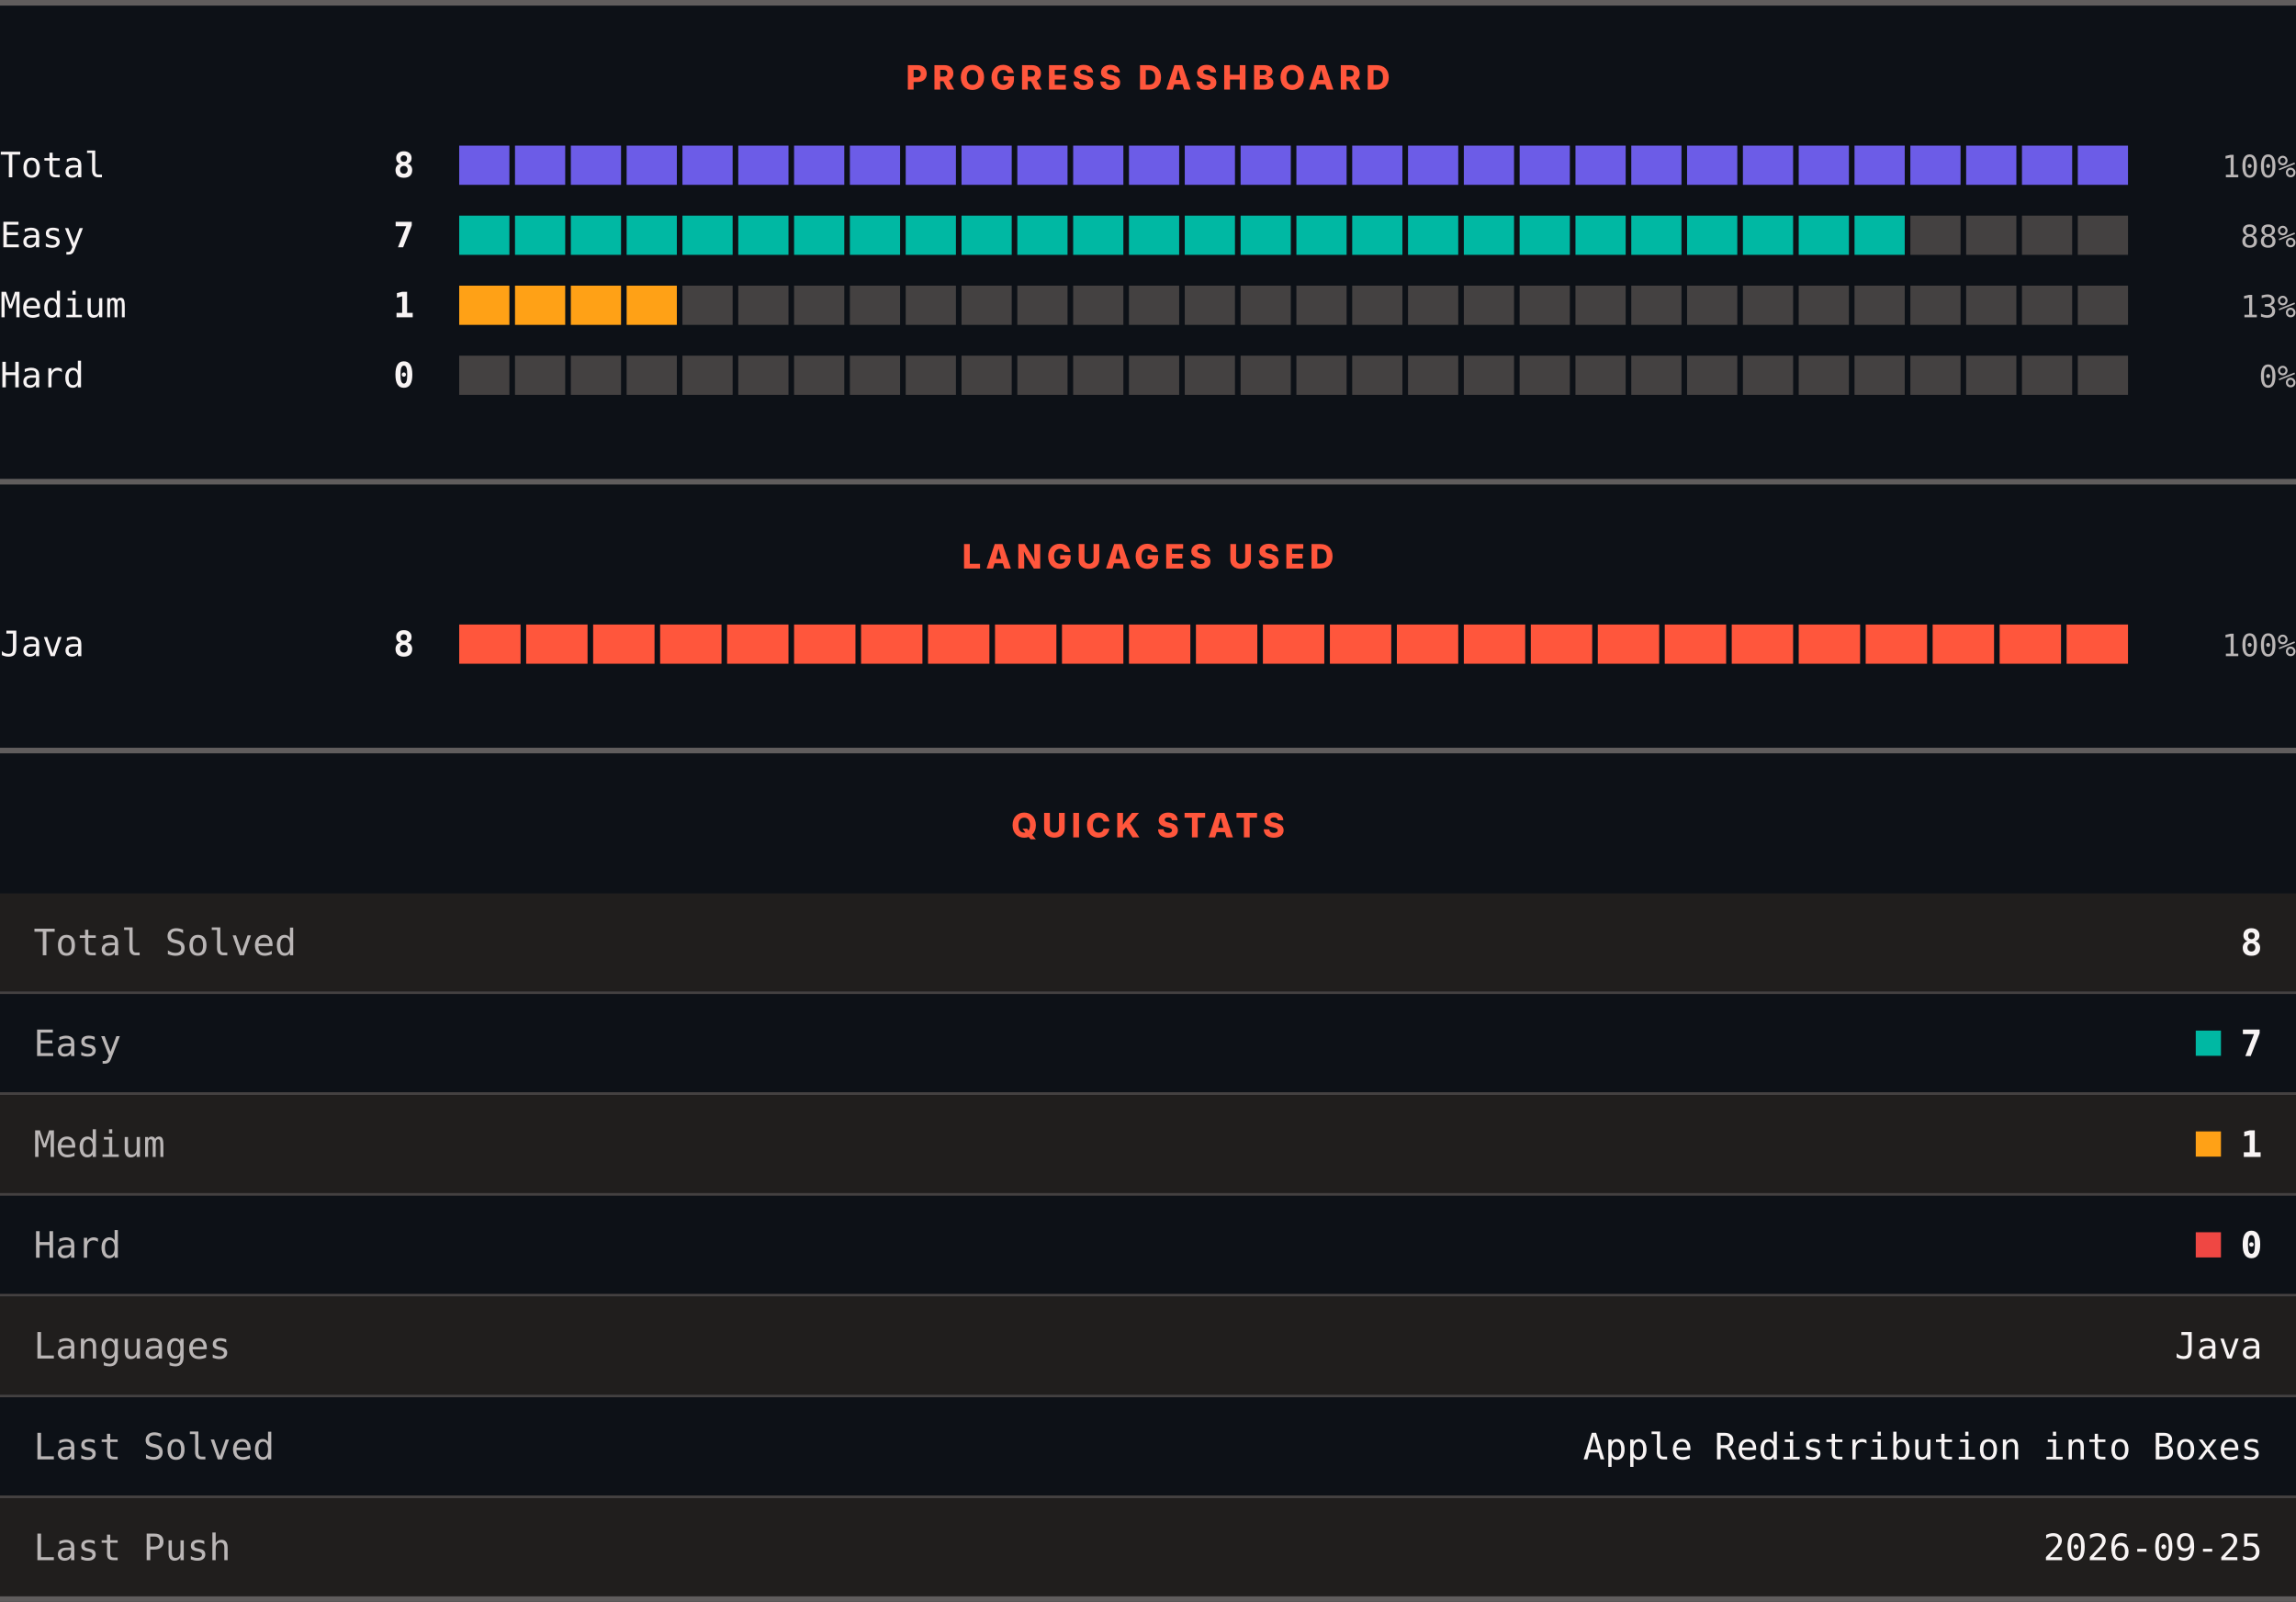
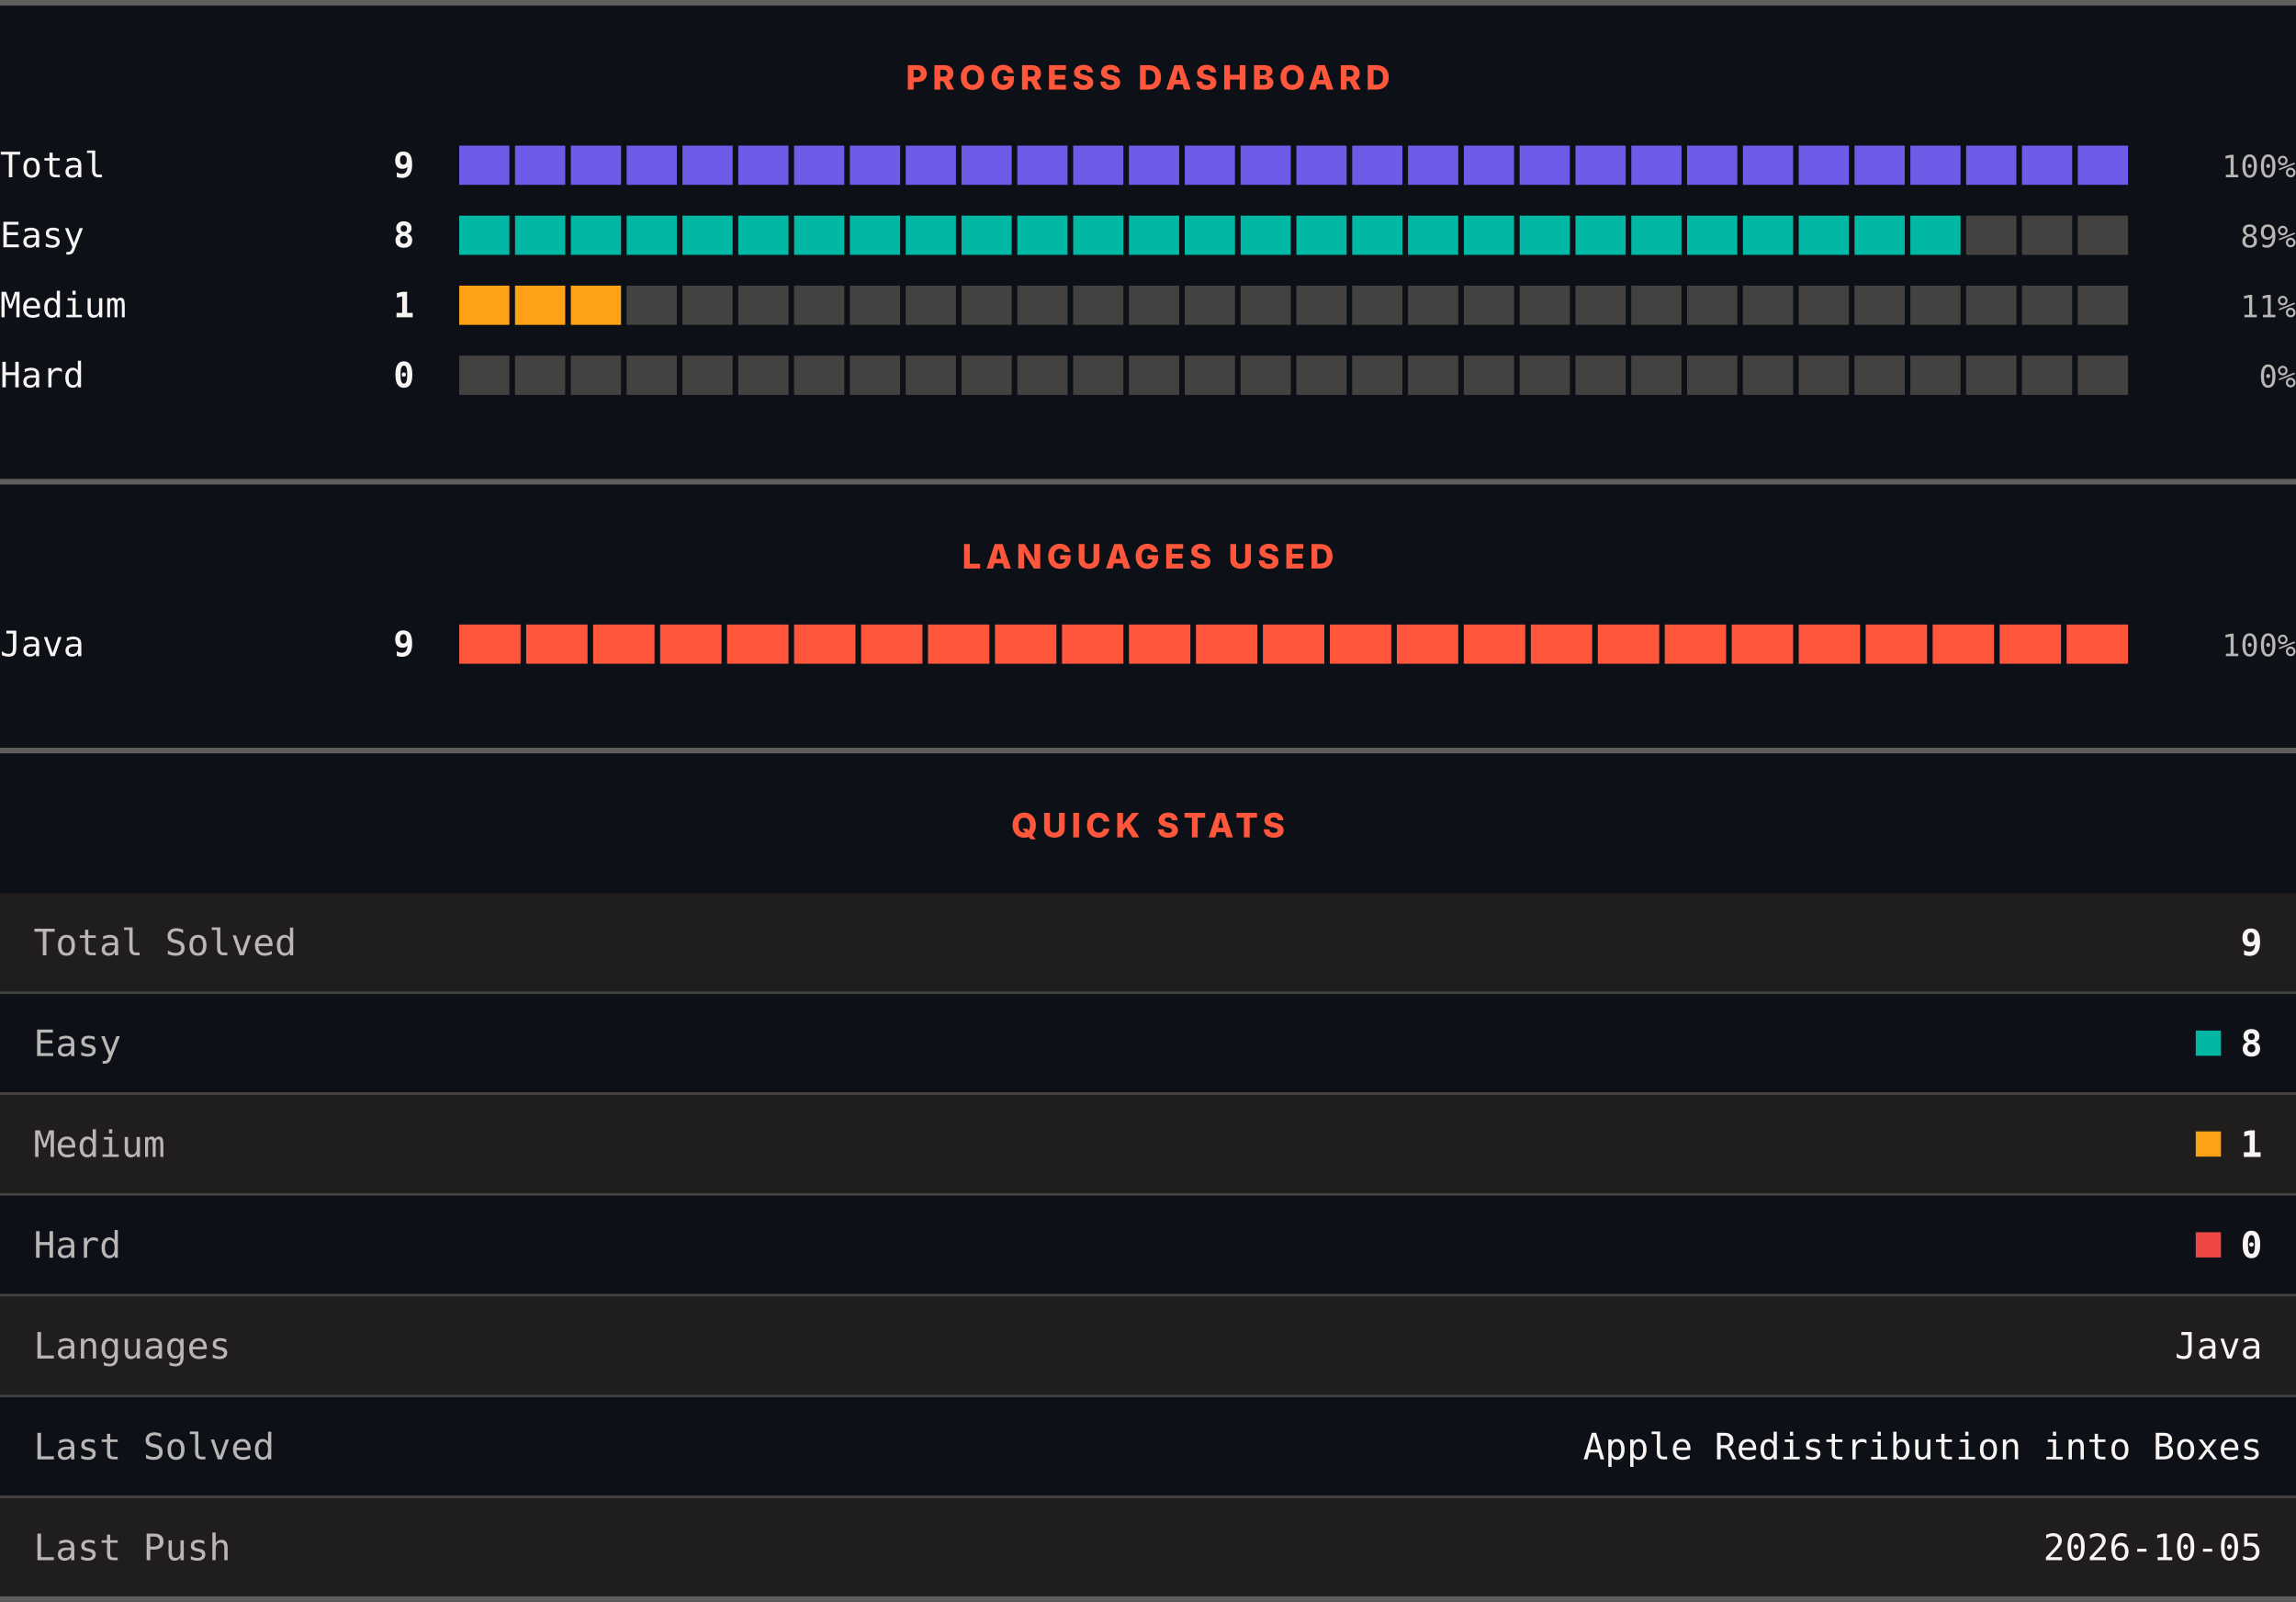
<svg xmlns="http://www.w3.org/2000/svg" width="820" height="572" viewBox="0 0 820 572" role="img" aria-label="LeetCode progress, languages and quick stats">
  <rect width="820" height="572" fill="#0d1117" />
  <rect x="0" y="0" width="820" height="2" fill="#605d5d" />
  <text x="410" y="32" text-anchor="middle" font-family="Archivo, system-ui, -apple-system, Segoe UI, sans-serif" font-size="12" font-weight="800" letter-spacing="1.68" fill="#ff563c">PROGRESS DASHBOARD</text>
  <text x="0" y="63.3" font-family="ui-monospace, SFMono-Regular, Menlo, Consolas, monospace" font-size="12.5" fill="#f8f4f4">Total</text>
-   <text x="148" y="63.3" text-anchor="end" font-family="ui-monospace, SFMono-Regular, Menlo, Consolas, monospace" font-size="12.5" font-weight="700" fill="#f8f4f4">8</text>
+   <text x="148" y="63.3" text-anchor="end" font-family="ui-monospace, SFMono-Regular, Menlo, Consolas, monospace" font-size="12.5" font-weight="700" fill="#f8f4f4">9</text>
  <rect x="164.00" y="52" width="17.93" height="14" fill="#6c5ce7" />
  <rect x="183.93" y="52" width="17.93" height="14" fill="#6c5ce7" />
  <rect x="203.87" y="52" width="17.93" height="14" fill="#6c5ce7" />
  <rect x="223.80" y="52" width="17.93" height="14" fill="#6c5ce7" />
  <rect x="243.73" y="52" width="17.93" height="14" fill="#6c5ce7" />
  <rect x="263.67" y="52" width="17.93" height="14" fill="#6c5ce7" />
  <rect x="283.60" y="52" width="17.93" height="14" fill="#6c5ce7" />
  <rect x="303.53" y="52" width="17.93" height="14" fill="#6c5ce7" />
  <rect x="323.47" y="52" width="17.93" height="14" fill="#6c5ce7" />
  <rect x="343.40" y="52" width="17.93" height="14" fill="#6c5ce7" />
  <rect x="363.33" y="52" width="17.93" height="14" fill="#6c5ce7" />
  <rect x="383.27" y="52" width="17.93" height="14" fill="#6c5ce7" />
  <rect x="403.20" y="52" width="17.93" height="14" fill="#6c5ce7" />
  <rect x="423.13" y="52" width="17.93" height="14" fill="#6c5ce7" />
  <rect x="443.07" y="52" width="17.93" height="14" fill="#6c5ce7" />
  <rect x="463.00" y="52" width="17.93" height="14" fill="#6c5ce7" />
  <rect x="482.93" y="52" width="17.93" height="14" fill="#6c5ce7" />
  <rect x="502.87" y="52" width="17.93" height="14" fill="#6c5ce7" />
  <rect x="522.80" y="52" width="17.93" height="14" fill="#6c5ce7" />
  <rect x="542.73" y="52" width="17.93" height="14" fill="#6c5ce7" />
  <rect x="562.67" y="52" width="17.93" height="14" fill="#6c5ce7" />
  <rect x="582.60" y="52" width="17.93" height="14" fill="#6c5ce7" />
  <rect x="602.53" y="52" width="17.93" height="14" fill="#6c5ce7" />
  <rect x="622.47" y="52" width="17.93" height="14" fill="#6c5ce7" />
  <rect x="642.40" y="52" width="17.93" height="14" fill="#6c5ce7" />
  <rect x="662.33" y="52" width="17.93" height="14" fill="#6c5ce7" />
  <rect x="682.27" y="52" width="17.93" height="14" fill="#6c5ce7" />
  <rect x="702.20" y="52" width="17.93" height="14" fill="#6c5ce7" />
  <rect x="722.13" y="52" width="17.93" height="14" fill="#6c5ce7" />
  <rect x="742.07" y="52" width="17.93" height="14" fill="#6c5ce7" />
  <text x="820" y="63.3" text-anchor="end" font-family="ui-monospace, SFMono-Regular, Menlo, Consolas, monospace" font-size="11" fill="#bab6b6">100%</text>
  <text x="0" y="88.3" font-family="ui-monospace, SFMono-Regular, Menlo, Consolas, monospace" font-size="12.5" fill="#f8f4f4">Easy</text>
-   <text x="148" y="88.3" text-anchor="end" font-family="ui-monospace, SFMono-Regular, Menlo, Consolas, monospace" font-size="12.5" font-weight="700" fill="#f8f4f4">7</text>
+   <text x="148" y="88.3" text-anchor="end" font-family="ui-monospace, SFMono-Regular, Menlo, Consolas, monospace" font-size="12.5" font-weight="700" fill="#f8f4f4">8</text>
  <rect x="164.00" y="77" width="17.93" height="14" fill="#00b8a3" />
  <rect x="183.93" y="77" width="17.93" height="14" fill="#00b8a3" />
  <rect x="203.87" y="77" width="17.93" height="14" fill="#00b8a3" />
  <rect x="223.80" y="77" width="17.93" height="14" fill="#00b8a3" />
  <rect x="243.73" y="77" width="17.93" height="14" fill="#00b8a3" />
  <rect x="263.67" y="77" width="17.93" height="14" fill="#00b8a3" />
  <rect x="283.60" y="77" width="17.93" height="14" fill="#00b8a3" />
  <rect x="303.53" y="77" width="17.93" height="14" fill="#00b8a3" />
  <rect x="323.47" y="77" width="17.93" height="14" fill="#00b8a3" />
  <rect x="343.40" y="77" width="17.93" height="14" fill="#00b8a3" />
  <rect x="363.33" y="77" width="17.93" height="14" fill="#00b8a3" />
  <rect x="383.27" y="77" width="17.93" height="14" fill="#00b8a3" />
  <rect x="403.20" y="77" width="17.93" height="14" fill="#00b8a3" />
  <rect x="423.13" y="77" width="17.93" height="14" fill="#00b8a3" />
  <rect x="443.07" y="77" width="17.93" height="14" fill="#00b8a3" />
  <rect x="463.00" y="77" width="17.93" height="14" fill="#00b8a3" />
  <rect x="482.93" y="77" width="17.93" height="14" fill="#00b8a3" />
  <rect x="502.87" y="77" width="17.93" height="14" fill="#00b8a3" />
  <rect x="522.80" y="77" width="17.93" height="14" fill="#00b8a3" />
  <rect x="542.73" y="77" width="17.93" height="14" fill="#00b8a3" />
  <rect x="562.67" y="77" width="17.93" height="14" fill="#00b8a3" />
  <rect x="582.60" y="77" width="17.93" height="14" fill="#00b8a3" />
  <rect x="602.53" y="77" width="17.93" height="14" fill="#00b8a3" />
  <rect x="622.47" y="77" width="17.93" height="14" fill="#00b8a3" />
  <rect x="642.40" y="77" width="17.93" height="14" fill="#00b8a3" />
  <rect x="662.33" y="77" width="17.93" height="14" fill="#00b8a3" />
-   <rect x="682.27" y="77" width="17.93" height="14" fill="#444141" />
+   <rect x="682.27" y="77" width="17.93" height="14" fill="#00b8a3" />
  <rect x="702.20" y="77" width="17.93" height="14" fill="#444141" />
  <rect x="722.13" y="77" width="17.93" height="14" fill="#444141" />
  <rect x="742.07" y="77" width="17.93" height="14" fill="#444141" />
-   <text x="820" y="88.3" text-anchor="end" font-family="ui-monospace, SFMono-Regular, Menlo, Consolas, monospace" font-size="11" fill="#bab6b6">88%</text>
+   <text x="820" y="88.3" text-anchor="end" font-family="ui-monospace, SFMono-Regular, Menlo, Consolas, monospace" font-size="11" fill="#bab6b6">89%</text>
  <text x="0" y="113.3" font-family="ui-monospace, SFMono-Regular, Menlo, Consolas, monospace" font-size="12.5" fill="#f8f4f4">Medium</text>
  <text x="148" y="113.3" text-anchor="end" font-family="ui-monospace, SFMono-Regular, Menlo, Consolas, monospace" font-size="12.5" font-weight="700" fill="#f8f4f4">1</text>
  <rect x="164.00" y="102" width="17.93" height="14" fill="#ffa116" />
  <rect x="183.93" y="102" width="17.93" height="14" fill="#ffa116" />
  <rect x="203.87" y="102" width="17.93" height="14" fill="#ffa116" />
-   <rect x="223.80" y="102" width="17.93" height="14" fill="#ffa116" />
+   <rect x="223.80" y="102" width="17.93" height="14" fill="#444141" />
  <rect x="243.73" y="102" width="17.93" height="14" fill="#444141" />
  <rect x="263.67" y="102" width="17.93" height="14" fill="#444141" />
  <rect x="283.60" y="102" width="17.93" height="14" fill="#444141" />
  <rect x="303.53" y="102" width="17.93" height="14" fill="#444141" />
  <rect x="323.47" y="102" width="17.93" height="14" fill="#444141" />
  <rect x="343.40" y="102" width="17.93" height="14" fill="#444141" />
  <rect x="363.33" y="102" width="17.93" height="14" fill="#444141" />
  <rect x="383.27" y="102" width="17.93" height="14" fill="#444141" />
  <rect x="403.20" y="102" width="17.93" height="14" fill="#444141" />
  <rect x="423.13" y="102" width="17.93" height="14" fill="#444141" />
  <rect x="443.07" y="102" width="17.93" height="14" fill="#444141" />
  <rect x="463.00" y="102" width="17.93" height="14" fill="#444141" />
  <rect x="482.93" y="102" width="17.93" height="14" fill="#444141" />
  <rect x="502.87" y="102" width="17.93" height="14" fill="#444141" />
  <rect x="522.80" y="102" width="17.93" height="14" fill="#444141" />
  <rect x="542.73" y="102" width="17.93" height="14" fill="#444141" />
  <rect x="562.67" y="102" width="17.93" height="14" fill="#444141" />
  <rect x="582.60" y="102" width="17.93" height="14" fill="#444141" />
  <rect x="602.53" y="102" width="17.93" height="14" fill="#444141" />
  <rect x="622.47" y="102" width="17.93" height="14" fill="#444141" />
  <rect x="642.40" y="102" width="17.93" height="14" fill="#444141" />
  <rect x="662.33" y="102" width="17.93" height="14" fill="#444141" />
  <rect x="682.27" y="102" width="17.93" height="14" fill="#444141" />
  <rect x="702.20" y="102" width="17.93" height="14" fill="#444141" />
  <rect x="722.13" y="102" width="17.93" height="14" fill="#444141" />
  <rect x="742.07" y="102" width="17.93" height="14" fill="#444141" />
-   <text x="820" y="113.3" text-anchor="end" font-family="ui-monospace, SFMono-Regular, Menlo, Consolas, monospace" font-size="11" fill="#bab6b6">13%</text>
+   <text x="820" y="113.3" text-anchor="end" font-family="ui-monospace, SFMono-Regular, Menlo, Consolas, monospace" font-size="11" fill="#bab6b6">11%</text>
  <text x="0" y="138.3" font-family="ui-monospace, SFMono-Regular, Menlo, Consolas, monospace" font-size="12.5" fill="#f8f4f4">Hard</text>
  <text x="148" y="138.3" text-anchor="end" font-family="ui-monospace, SFMono-Regular, Menlo, Consolas, monospace" font-size="12.5" font-weight="700" fill="#f8f4f4">0</text>
  <rect x="164.00" y="127" width="17.93" height="14" fill="#444141" />
  <rect x="183.93" y="127" width="17.93" height="14" fill="#444141" />
  <rect x="203.87" y="127" width="17.93" height="14" fill="#444141" />
  <rect x="223.80" y="127" width="17.93" height="14" fill="#444141" />
  <rect x="243.73" y="127" width="17.93" height="14" fill="#444141" />
  <rect x="263.67" y="127" width="17.93" height="14" fill="#444141" />
  <rect x="283.60" y="127" width="17.93" height="14" fill="#444141" />
  <rect x="303.53" y="127" width="17.93" height="14" fill="#444141" />
  <rect x="323.47" y="127" width="17.93" height="14" fill="#444141" />
  <rect x="343.40" y="127" width="17.93" height="14" fill="#444141" />
  <rect x="363.33" y="127" width="17.93" height="14" fill="#444141" />
  <rect x="383.27" y="127" width="17.93" height="14" fill="#444141" />
  <rect x="403.20" y="127" width="17.93" height="14" fill="#444141" />
  <rect x="423.13" y="127" width="17.93" height="14" fill="#444141" />
  <rect x="443.07" y="127" width="17.93" height="14" fill="#444141" />
  <rect x="463.00" y="127" width="17.93" height="14" fill="#444141" />
  <rect x="482.93" y="127" width="17.93" height="14" fill="#444141" />
  <rect x="502.87" y="127" width="17.93" height="14" fill="#444141" />
  <rect x="522.80" y="127" width="17.93" height="14" fill="#444141" />
  <rect x="542.73" y="127" width="17.93" height="14" fill="#444141" />
  <rect x="562.67" y="127" width="17.93" height="14" fill="#444141" />
  <rect x="582.60" y="127" width="17.93" height="14" fill="#444141" />
  <rect x="602.53" y="127" width="17.93" height="14" fill="#444141" />
  <rect x="622.47" y="127" width="17.93" height="14" fill="#444141" />
  <rect x="642.40" y="127" width="17.93" height="14" fill="#444141" />
  <rect x="662.33" y="127" width="17.93" height="14" fill="#444141" />
  <rect x="682.27" y="127" width="17.93" height="14" fill="#444141" />
  <rect x="702.20" y="127" width="17.93" height="14" fill="#444141" />
  <rect x="722.13" y="127" width="17.93" height="14" fill="#444141" />
  <rect x="742.07" y="127" width="17.93" height="14" fill="#444141" />
  <text x="820" y="138.3" text-anchor="end" font-family="ui-monospace, SFMono-Regular, Menlo, Consolas, monospace" font-size="11" fill="#bab6b6">0%</text>
  <rect x="0" y="171" width="820" height="2" fill="#605d5d" />
  <text x="410" y="203" text-anchor="middle" font-family="Archivo, system-ui, -apple-system, Segoe UI, sans-serif" font-size="12" font-weight="800" letter-spacing="1.68" fill="#ff563c">LANGUAGES USED</text>
  <text x="0" y="234.3" font-family="ui-monospace, SFMono-Regular, Menlo, Consolas, monospace" font-size="12.5" fill="#f8f4f4">Java</text>
-   <text x="148" y="234.3" text-anchor="end" font-family="ui-monospace, SFMono-Regular, Menlo, Consolas, monospace" font-size="12.5" font-weight="700" fill="#f8f4f4">8</text>
+   <text x="148" y="234.3" text-anchor="end" font-family="ui-monospace, SFMono-Regular, Menlo, Consolas, monospace" font-size="12.5" font-weight="700" fill="#f8f4f4">9</text>
  <rect x="164.00" y="223" width="21.92" height="14" fill="#ff563c" />
  <rect x="187.92" y="223" width="21.92" height="14" fill="#ff563c" />
  <rect x="211.84" y="223" width="21.92" height="14" fill="#ff563c" />
  <rect x="235.76" y="223" width="21.92" height="14" fill="#ff563c" />
  <rect x="259.68" y="223" width="21.92" height="14" fill="#ff563c" />
  <rect x="283.60" y="223" width="21.92" height="14" fill="#ff563c" />
  <rect x="307.52" y="223" width="21.92" height="14" fill="#ff563c" />
  <rect x="331.44" y="223" width="21.92" height="14" fill="#ff563c" />
  <rect x="355.36" y="223" width="21.92" height="14" fill="#ff563c" />
  <rect x="379.28" y="223" width="21.92" height="14" fill="#ff563c" />
  <rect x="403.20" y="223" width="21.92" height="14" fill="#ff563c" />
  <rect x="427.12" y="223" width="21.92" height="14" fill="#ff563c" />
  <rect x="451.04" y="223" width="21.92" height="14" fill="#ff563c" />
  <rect x="474.96" y="223" width="21.92" height="14" fill="#ff563c" />
  <rect x="498.88" y="223" width="21.92" height="14" fill="#ff563c" />
  <rect x="522.80" y="223" width="21.92" height="14" fill="#ff563c" />
  <rect x="546.72" y="223" width="21.92" height="14" fill="#ff563c" />
  <rect x="570.64" y="223" width="21.92" height="14" fill="#ff563c" />
  <rect x="594.56" y="223" width="21.92" height="14" fill="#ff563c" />
  <rect x="618.48" y="223" width="21.92" height="14" fill="#ff563c" />
  <rect x="642.40" y="223" width="21.92" height="14" fill="#ff563c" />
  <rect x="666.32" y="223" width="21.92" height="14" fill="#ff563c" />
  <rect x="690.24" y="223" width="21.92" height="14" fill="#ff563c" />
  <rect x="714.16" y="223" width="21.92" height="14" fill="#ff563c" />
  <rect x="738.08" y="223" width="21.92" height="14" fill="#ff563c" />
  <text x="820" y="234.3" text-anchor="end" font-family="ui-monospace, SFMono-Regular, Menlo, Consolas, monospace" font-size="11" fill="#bab6b6">100%</text>
  <rect x="0" y="267" width="820" height="2" fill="#605d5d" />
  <text x="410" y="299" text-anchor="middle" font-family="Archivo, system-ui, -apple-system, Segoe UI, sans-serif" font-size="12" font-weight="800" letter-spacing="1.68" fill="#ff563c">QUICK STATS</text>
  <rect x="0" y="319" width="820" height="35" fill="#201e1d" />
  <text x="12" y="341.1" font-family="ui-monospace, SFMono-Regular, Menlo, Consolas, monospace" font-size="13" fill="#bab6b6">Total Solved</text>
-   <text x="808" y="341.1" text-anchor="end" font-family="ui-monospace, SFMono-Regular, Menlo, Consolas, monospace" font-size="13" font-weight="700" fill="#f8f4f4">8</text>
+   <text x="808" y="341.1" text-anchor="end" font-family="ui-monospace, SFMono-Regular, Menlo, Consolas, monospace" font-size="13" font-weight="700" fill="#f8f4f4">9</text>
  <rect x="0" y="354" width="820" height="1" fill="#444141" />
  <rect x="0" y="355" width="820" height="35" fill="#0d1117" />
  <text x="12" y="377.1" font-family="ui-monospace, SFMono-Regular, Menlo, Consolas, monospace" font-size="13" fill="#bab6b6">Easy</text>
  <rect x="784.2" y="368" width="9" height="9" fill="#00b8a3" />
-   <text x="808" y="377.1" text-anchor="end" font-family="ui-monospace, SFMono-Regular, Menlo, Consolas, monospace" font-size="13" font-weight="700" fill="#f8f4f4">7</text>
+   <text x="808" y="377.1" text-anchor="end" font-family="ui-monospace, SFMono-Regular, Menlo, Consolas, monospace" font-size="13" font-weight="700" fill="#f8f4f4">8</text>
  <rect x="0" y="390" width="820" height="1" fill="#444141" />
  <rect x="0" y="391" width="820" height="35" fill="#201e1d" />
  <text x="12" y="413.1" font-family="ui-monospace, SFMono-Regular, Menlo, Consolas, monospace" font-size="13" fill="#bab6b6">Medium</text>
  <rect x="784.2" y="404" width="9" height="9" fill="#ffa116" />
  <text x="808" y="413.1" text-anchor="end" font-family="ui-monospace, SFMono-Regular, Menlo, Consolas, monospace" font-size="13" font-weight="700" fill="#f8f4f4">1</text>
  <rect x="0" y="426" width="820" height="1" fill="#444141" />
  <rect x="0" y="427" width="820" height="35" fill="#0d1117" />
  <text x="12" y="449.1" font-family="ui-monospace, SFMono-Regular, Menlo, Consolas, monospace" font-size="13" fill="#bab6b6">Hard</text>
  <rect x="784.2" y="440" width="9" height="9" fill="#ef4743" />
  <text x="808" y="449.1" text-anchor="end" font-family="ui-monospace, SFMono-Regular, Menlo, Consolas, monospace" font-size="13" font-weight="700" fill="#f8f4f4">0</text>
  <rect x="0" y="462" width="820" height="1" fill="#444141" />
  <rect x="0" y="463" width="820" height="35" fill="#201e1d" />
  <text x="12" y="485.1" font-family="ui-monospace, SFMono-Regular, Menlo, Consolas, monospace" font-size="13" fill="#bab6b6">Languages</text>
  <text x="808" y="485.1" text-anchor="end" font-family="ui-monospace, SFMono-Regular, Menlo, Consolas, monospace" font-size="13" fill="#f8f4f4">Java</text>
  <rect x="0" y="498" width="820" height="1" fill="#444141" />
  <rect x="0" y="499" width="820" height="35" fill="#0d1117" />
  <text x="12" y="521.1" font-family="ui-monospace, SFMono-Regular, Menlo, Consolas, monospace" font-size="13" fill="#bab6b6">Last Solved</text>
  <text x="808" y="521.1" text-anchor="end" font-family="ui-monospace, SFMono-Regular, Menlo, Consolas, monospace" font-size="13" fill="#f8f4f4">Apple Redistribution into Boxes</text>
  <rect x="0" y="534" width="820" height="1" fill="#444141" />
  <rect x="0" y="535" width="820" height="35" fill="#201e1d" />
  <text x="12" y="557.1" font-family="ui-monospace, SFMono-Regular, Menlo, Consolas, monospace" font-size="13" fill="#bab6b6">Last Push</text>
-   <text x="808" y="557.1" text-anchor="end" font-family="ui-monospace, SFMono-Regular, Menlo, Consolas, monospace" font-size="13" fill="#f8f4f4">2026-09-25</text>
+   <text x="808" y="557.1" text-anchor="end" font-family="ui-monospace, SFMono-Regular, Menlo, Consolas, monospace" font-size="13" fill="#f8f4f4">2026-10-05</text>
  <rect x="0" y="570" width="820" height="2" fill="#605d5d" />
</svg>
